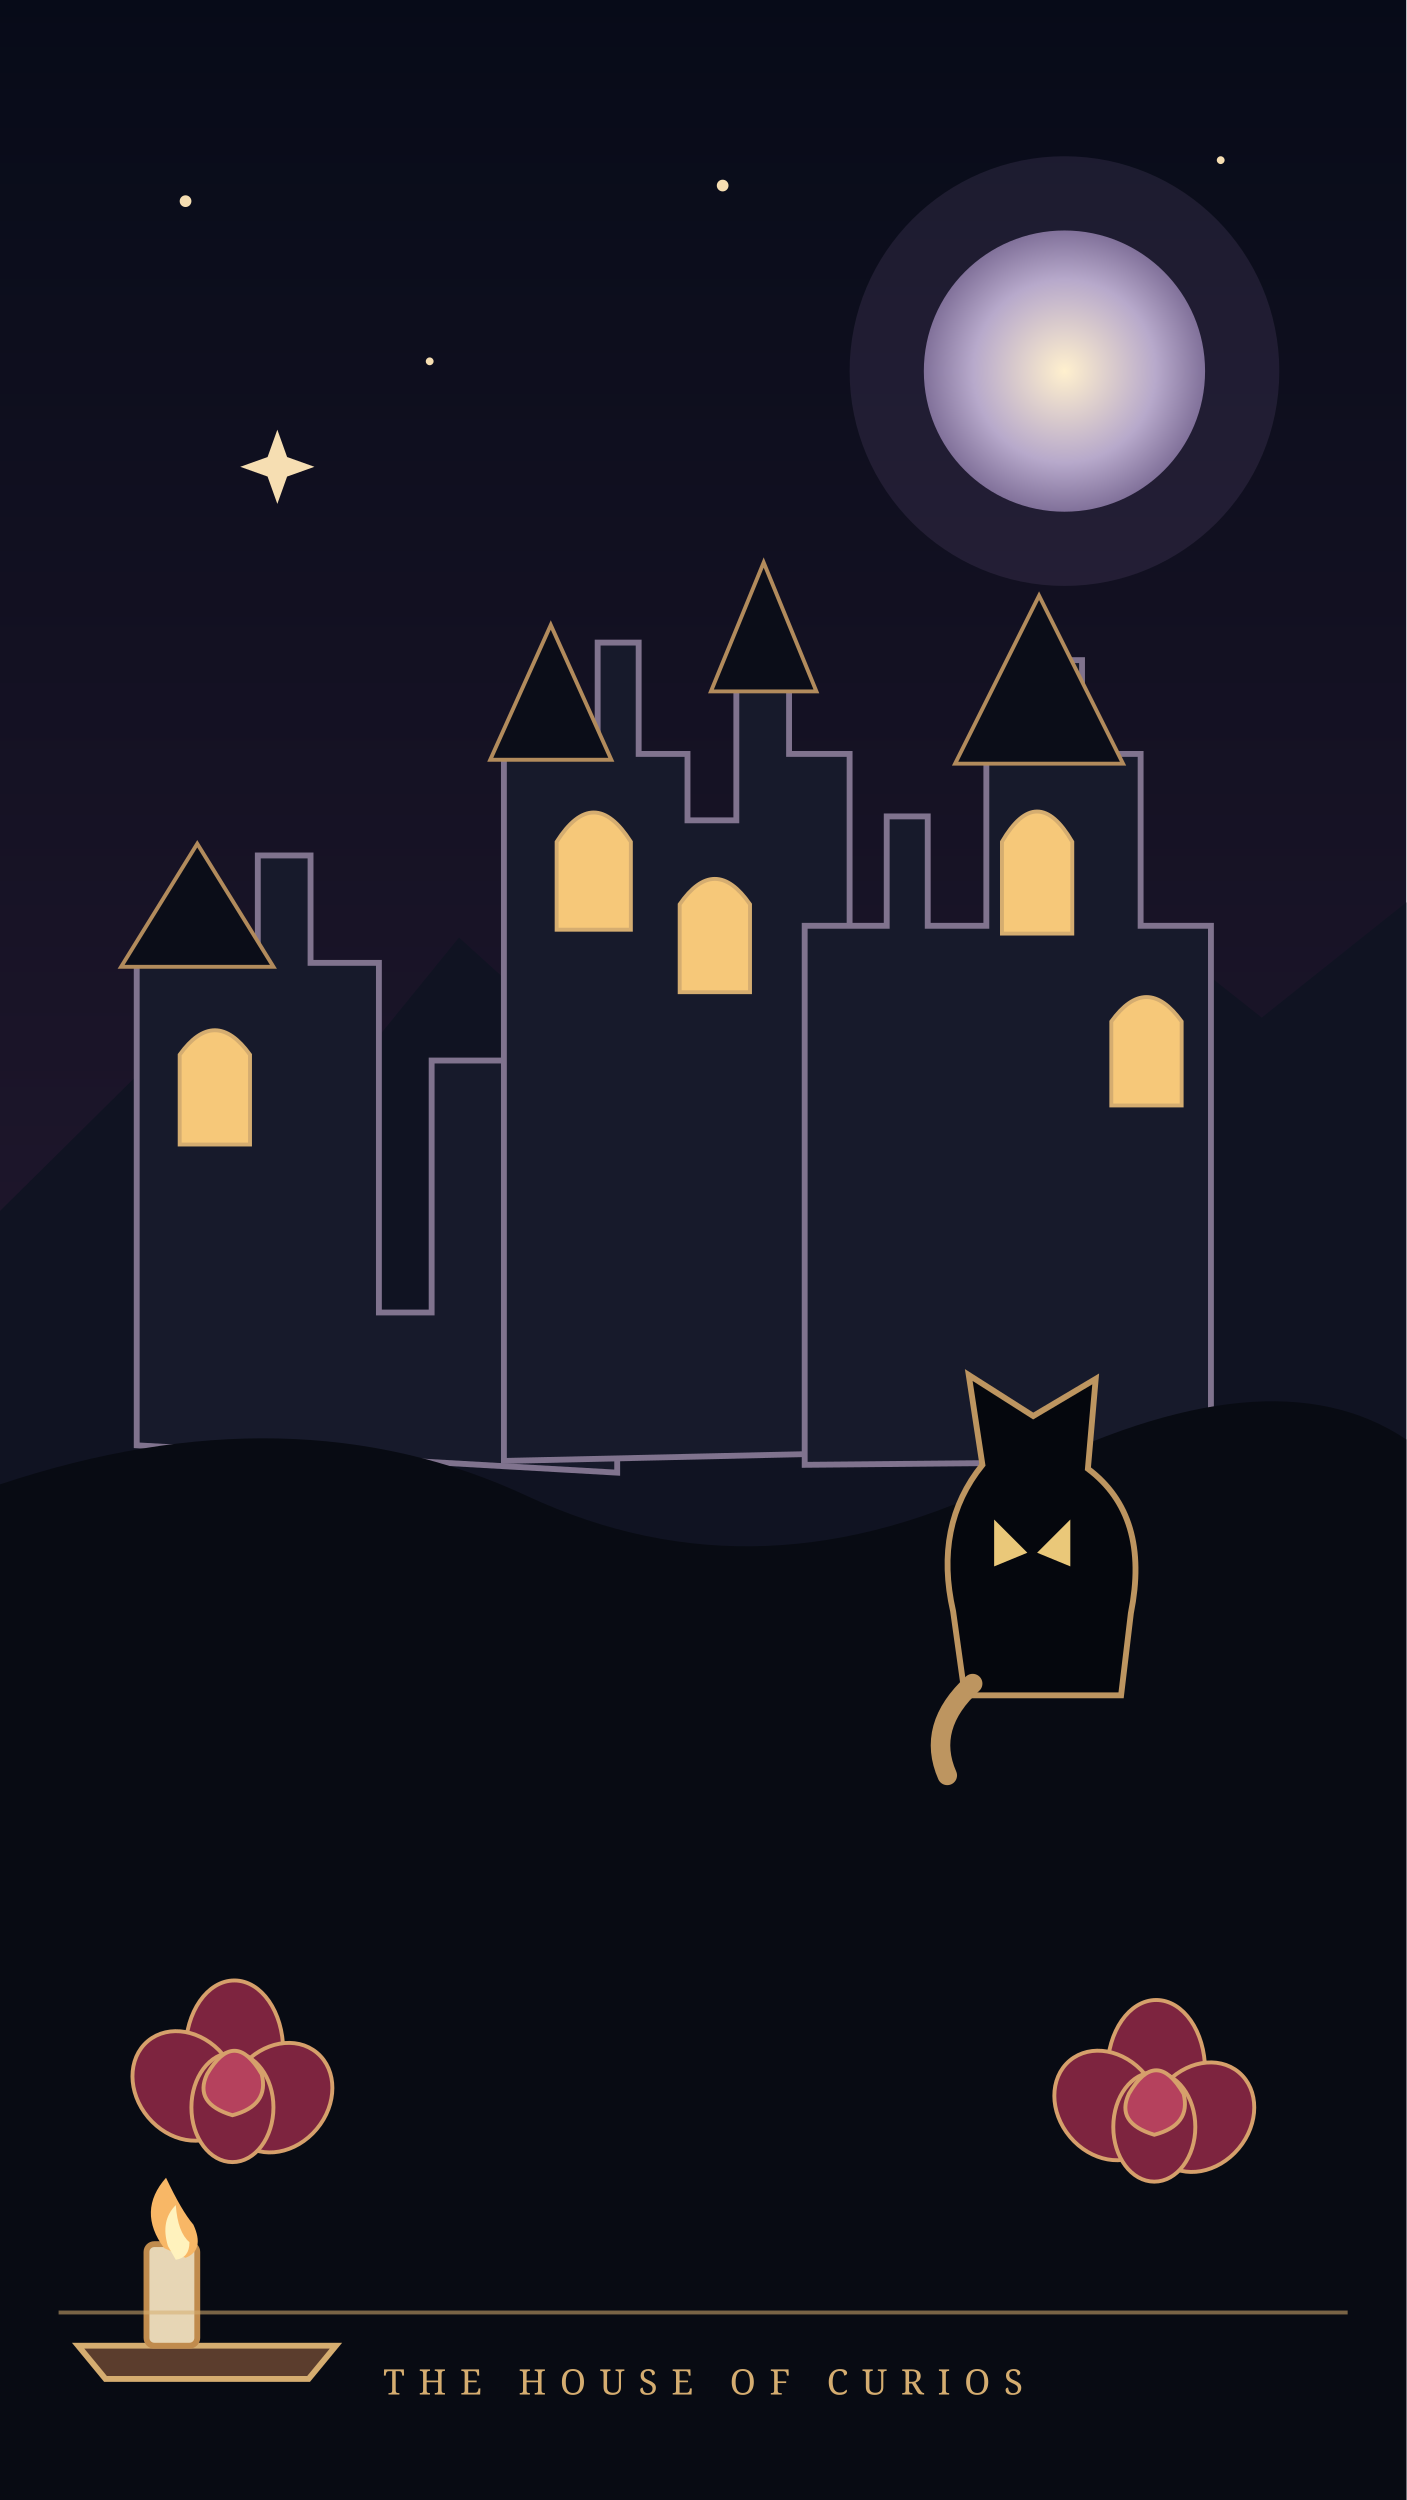
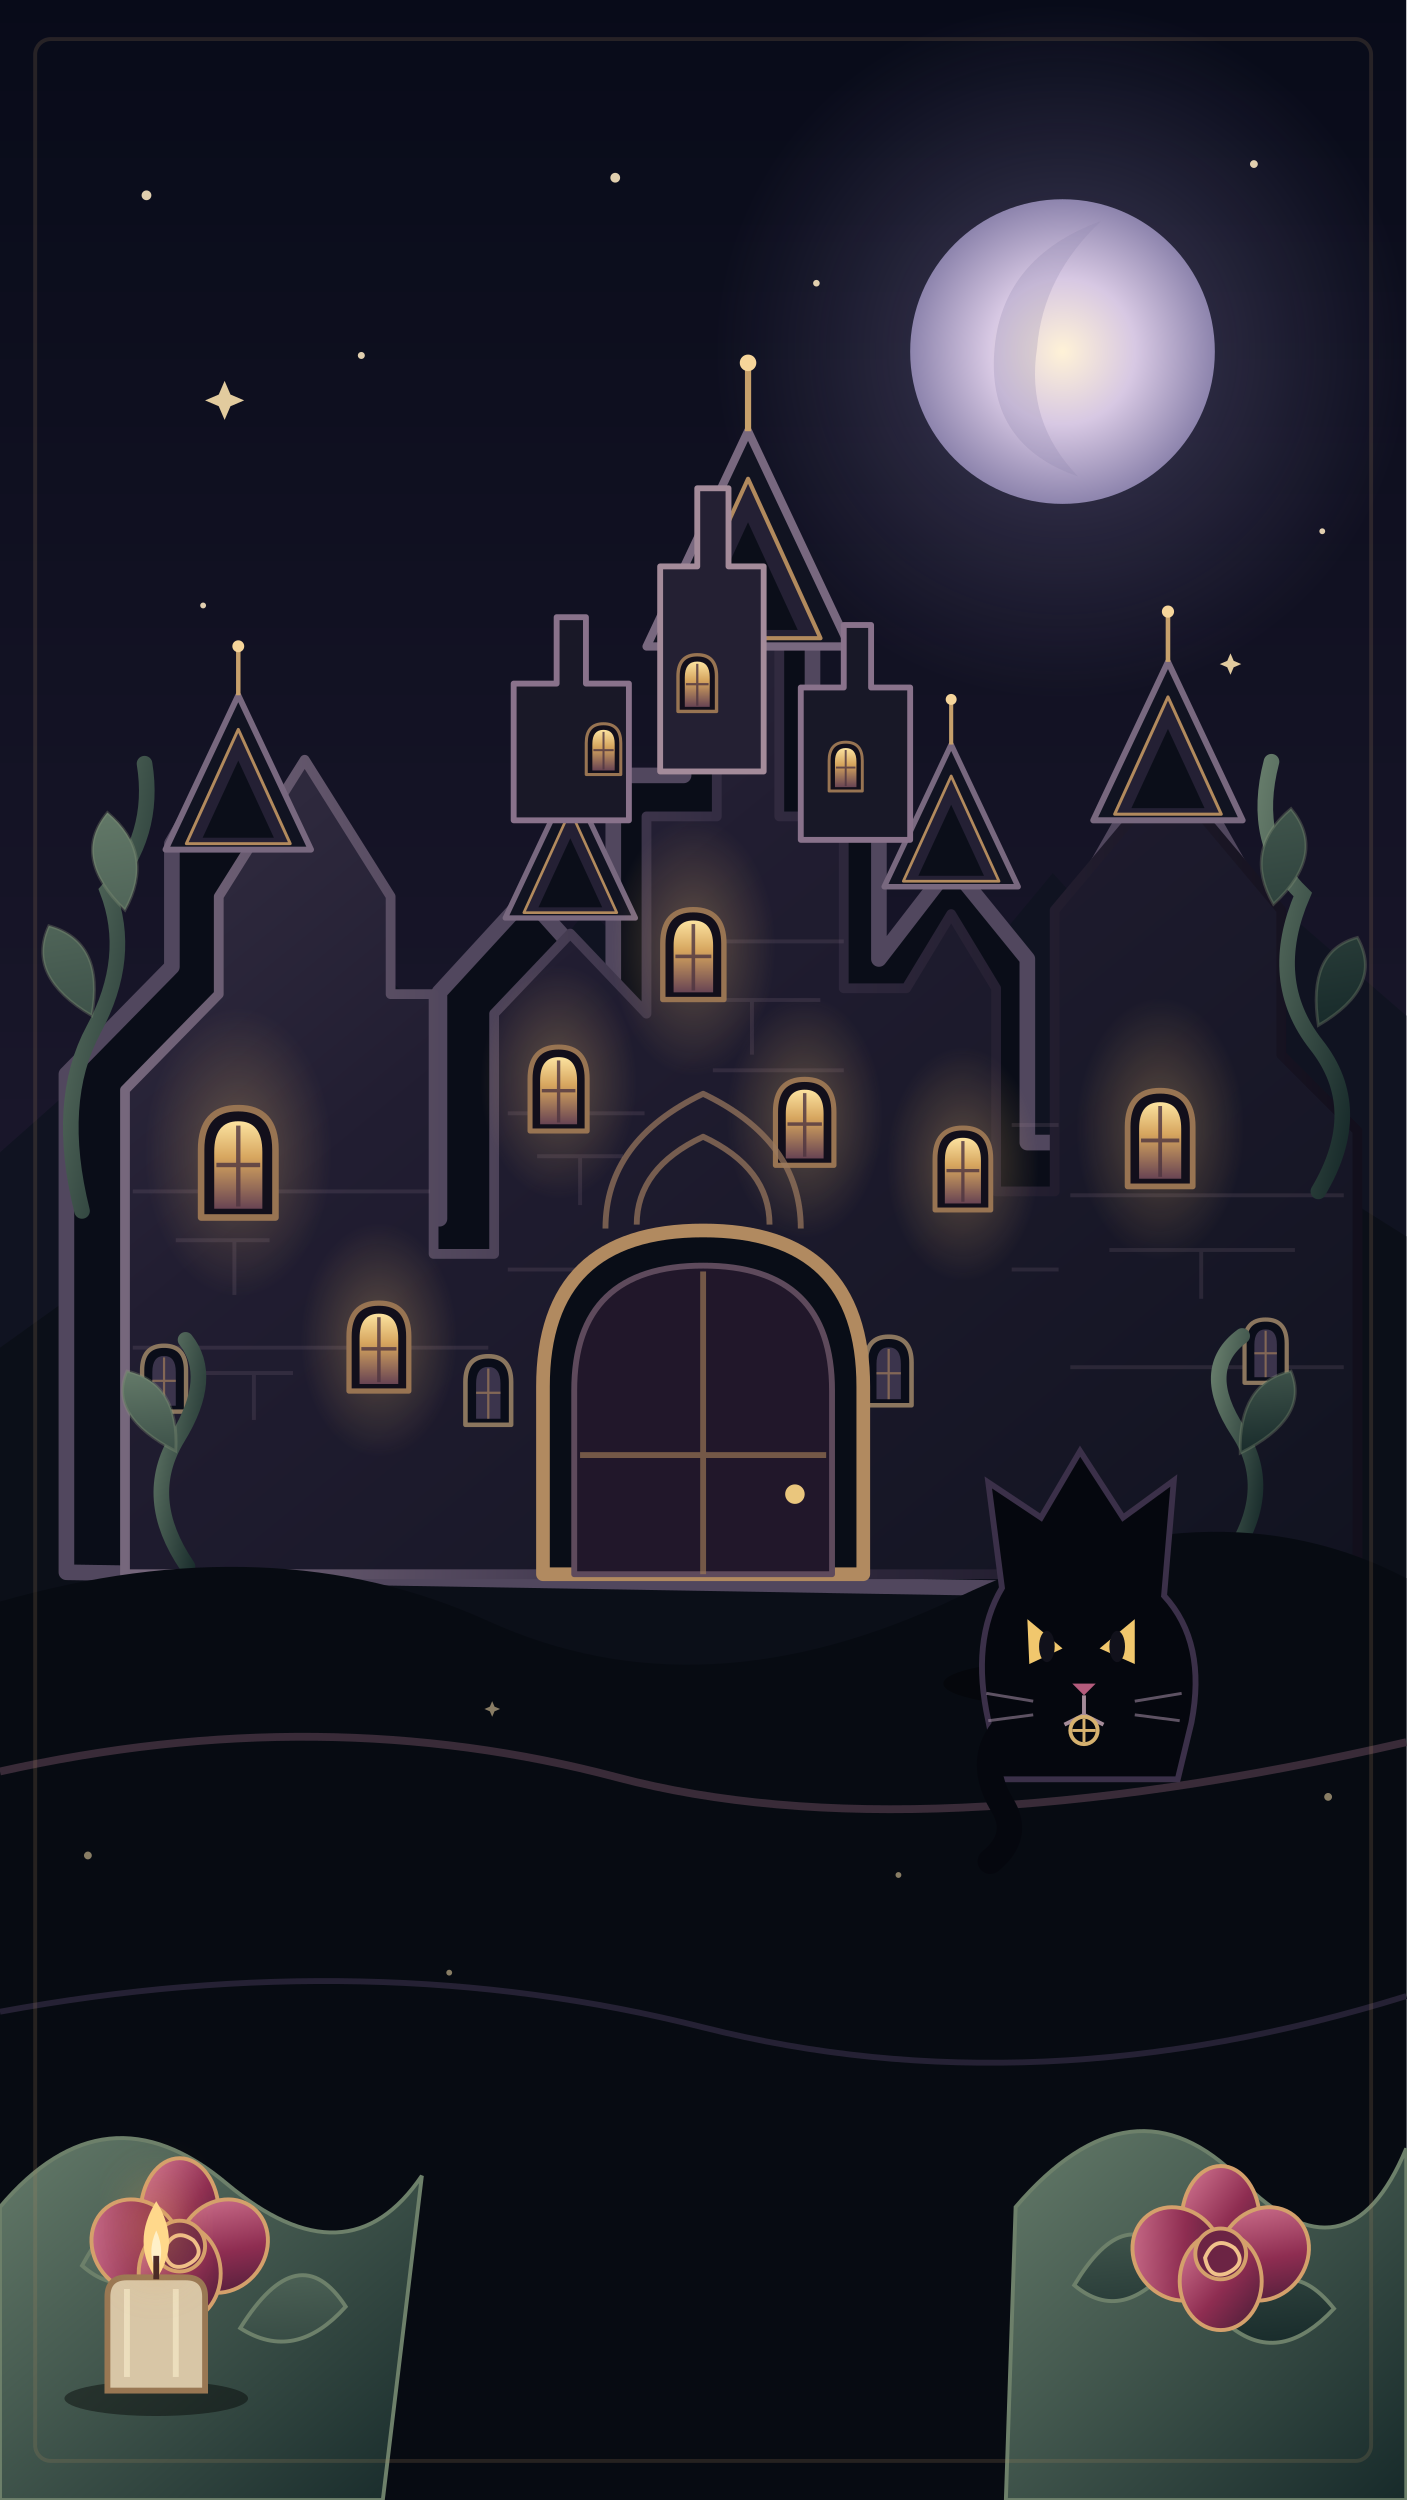
<svg xmlns="http://www.w3.org/2000/svg" width="720" height="1280" viewBox="0 0 720 1280">
  <defs>
-     <linearGradient id="s" x2="0" y2="1">
-       <stop stop-color="#070b18" />
-       <stop offset=".55" stop-color="#20172d" />
-       <stop offset="1" stop-color="#080a12" />
-     </linearGradient>
-     <radialGradient id="m">
-       <stop stop-color="#fff0ce" />
-       <stop offset=".65" stop-color="#b7a9cb" />
-       <stop offset="1" stop-color="#81719a" />
+     <linearGradient id="sky" x1="0" y1="0" x2="0" y2="1">
+       <stop stop-color="#080b19" />
+       <stop offset=".48" stop-color="#1a172b" />
+       <stop offset="1" stop-color="#090b13" />
+     </linearGradient>
+     <linearGradient id="stone" x1="0" y1="0" x2="1" y2="1">
+       <stop stop-color="#3a3448" />
+       <stop offset=".38" stop-color="#211d31" />
+       <stop offset="1" stop-color="#111320" />
+     </linearGradient>
+     <linearGradient id="stoneEdge" x1="0" y1="0" x2="1" y2="0">
+       <stop stop-color="#76677c" />
+       <stop offset=".48" stop-color="#342d43" />
+       <stop offset="1" stop-color="#120f1c" />
+     </linearGradient>
+     <linearGradient id="gold" x1="0" y1="0" x2="0" y2="1">
+       <stop stop-color="#f7dba0" />
+       <stop offset=".55" stop-color="#d3a76b" />
+       <stop offset="1" stop-color="#755039" />
+     </linearGradient>
+     <linearGradient id="window" x1="0" y1="0" x2="0" y2="1">
+       <stop stop-color="#fce3a0" />
+       <stop offset=".42" stop-color="#d6a55e" />
+       <stop offset="1" stop-color="#684453" />
+     </linearGradient>
+     <radialGradient id="moon">
+       <stop stop-color="#fff2d7" />
+       <stop offset=".48" stop-color="#d7c8e3" />
+       <stop offset="1" stop-color="#8d84ad" />
    </radialGradient>
-     <linearGradient id="g" x2="0" y2="1">
-       <stop stop-color="#f7d99c" />
-       <stop offset="1" stop-color="#93603a" />
-     </linearGradient>
+     <radialGradient id="moonHalo">
+       <stop stop-color="#a59acb" stop-opacity=".36" />
+       <stop offset="1" stop-color="#8275a8" stop-opacity="0" />
+     </radialGradient>
+     <radialGradient id="windowGlow">
+       <stop stop-color="#f7c875" stop-opacity=".30" />
+       <stop offset="1" stop-color="#e9b56e" stop-opacity="0" />
+     </radialGradient>
+     <linearGradient id="rose" x1="0" y1="0" x2="1" y2="1">
+       <stop stop-color="#d77b96" />
+       <stop offset=".55" stop-color="#8e2d51" />
+       <stop offset="1" stop-color="#431b35" />
+     </linearGradient>
+     <linearGradient id="leaf" x1="0" y1="0" x2="1" y2="1">
+       <stop stop-color="#647a69" />
+       <stop offset="1" stop-color="#172a2a" />
+     </linearGradient>
+     <filter id="softGlow" x="-80%" y="-80%" width="260%" height="260%">
+       <feGaussianBlur stdDeviation="12" />
+     </filter>
+     <g id="litWindow">
+       <path d="M-17 28V-3Q-17-22 0-22Q17-22 17-3V28Z" fill="#120f1b" stroke="#987452" stroke-width="3" />
+       <path d="M-11 24V-2Q-11-16 0-16Q11-16 11-2V24Z" fill="url(#window)" />
+       <path d="M0-14V23M-10 4H10" stroke="#4e3440" stroke-width="2" opacity=".8" />
+     </g>
+     <g id="darkWindow">
+       <path d="M-15 25V-3Q-15-20 0-20Q15-20 15-3V25Z" fill="#0a0d19" stroke="#8b765e" stroke-width="3" />
+       <path d="M-8 21V-2Q-8-13 0-13Q8-13 8-2V21Z" fill="#3b344c" />
+       <path d="M0-12V21M-8 4H8" stroke="#a17d5a" stroke-width="1.5" opacity=".7" />
+     </g>
+     <g id="spire">
+       <path d="M-49 0 0-104 49 0Z" fill="#111321" stroke="#78687f" stroke-width="4" />
+       <path d="M-35-4 0-81 35-4Z" fill="#242034" stroke="#b28a5d" stroke-width="2" />
+       <path d="M0-104V-137" stroke="#c7a06b" stroke-width="3" />
+       <circle cy="-137" r="4" fill="#f6d59a" />
+       <path d="M-24-8 0-60 24-8Z" fill="#0b0e19" />
+     </g>
+     <g id="star">
+       <path d="M0-10 3-3 10 0 3 3 0 10-3 3-10 0-3-3Z" fill="#f4dba9" />
+     </g>
  </defs>
-   <rect width="720" height="1280" fill="url(#s)" />
-   <circle cx="545" cy="190" r="110" fill="#74608e" opacity=".18" />
-   <circle cx="545" cy="190" r="72" fill="url(#m)" />
-   <g fill="#f6deb2">
-     <circle cx="95" cy="103" r="3" />
-     <circle cx="220" cy="185" r="2" />
-     <circle cx="370" cy="95" r="3" />
-     <circle cx="625" cy="82" r="2" />
-     <path d="M142 220l5 14 14 5-14 5-5 14-5-14-14-5 14-5z" />
-   </g>
-   <path d="M0 620 95 526 170 560 235 480 310 548 398 465 476 536 560 453 646 521 720 462V1280H0Z" fill="#101322" />
-   <g fill="#171a2b" stroke="#80738e" stroke-width="3">
-     <path d="M70 740V493H132V438H159V493H194V672H221V543H258V493H287V543H316V754Z" />
-     <path d="M258 748V386H306V329H327V386H352V420H377V352H404V386H435V744Z" />
-     <path d="M412 750V474H454V418H475V474H505V386H534V338H554V386H584V474H620V748Z" />
-   </g>
-   <g fill="#0b0d18" stroke="#b28b5c" stroke-width="2">
-     <path d="M62 495 101 432 140 495Z" />
-     <path d="M251 389 282 320 313 389Z" />
-     <path d="M364 354 391 288 418 354Z" />
-     <path d="M489 391 532 305 575 391Z" />
-   </g>
-   <g fill="#f6c879" stroke="#d5ad70" stroke-width="2">
-     <path d="M92 540Q110 515 128 540V586H92Z" />
-     <path d="M285 431Q304 401 323 431V476H285Z" />
-     <path d="M348 463Q366 437 384 463V508H348Z" />
-     <path d="M513 431Q531 400 549 431V478H513Z" />
-     <path d="M569 523Q587 498 605 523V566H569Z" />
-   </g>
-   <path d="M0 760Q150 710 270 766T520 756T720 737V1280H0Z" fill="#080b13" />
-   <g transform="translate(478 680)" fill="#05070d" stroke="#bd9560" stroke-width="3">
-     <path d="M25 70 18 24 51 45 83 26 79 72Q111 96 101 146L96 188H16L10 145Q0 101 25 70Z" />
-     <path d="M20 182Q-4 204 7 229" fill="none" stroke-width="10" stroke-linecap="round" />
-     <path d="M31 98 48 115 31 122ZM70 98 53 115 70 122Z" fill="#eac879" stroke="none" />
-   </g>
-   <g fill="#7d243f" stroke="#d6a06b" stroke-width="2">
-     <g transform="translate(80 1020)">
-       <ellipse cx="40" cy="30" rx="25" ry="36" />
-       <ellipse cx="15" cy="48" rx="25" ry="30" transform="rotate(-40 15 48)" />
-       <ellipse cx="63" cy="54" rx="25" ry="30" transform="rotate(40 63 54)" />
-       <ellipse cx="39" cy="59" rx="21" ry="28" />
-       <path d="M26 42Q40 18 54 42Q58 58 39 63Q19 57 26 42Z" fill="#b5415d" />
-     </g>
-     <g transform="translate(552 1030)">
-       <ellipse cx="40" cy="30" rx="25" ry="36" />
-       <ellipse cx="15" cy="48" rx="25" ry="30" transform="rotate(-40 15 48)" />
-       <ellipse cx="63" cy="54" rx="25" ry="30" transform="rotate(40 63 54)" />
-       <ellipse cx="39" cy="59" rx="21" ry="28" />
-       <path d="M26 42Q40 18 54 42Q58 58 39 63Q19 57 26 42Z" fill="#b5415d" />
-     </g>
-   </g>
-   <g transform="translate(40 1115)">
-     <path d="M0 86H132L118 103H14Z" fill="#5b3d2d" stroke="#d5ad70" stroke-width="3" />
-     <rect x="35" y="34" width="26" height="52" rx="4" fill="#e7d6b5" stroke="#c08b4d" stroke-width="3" />
-     <path d="M44 36Q30 17 45 0Q53 17 59 24Q65 37 55 41Z" fill="#f8b766" />
-     <path d="M46 35Q42 22 50 14Q51 28 57 33Q57 41 50 42Z" fill="#fff2bd" />
-   </g>
-   <path d="M30 1184H690" stroke="#d5ad70" stroke-opacity=".55" stroke-width="2" />
-   <text x="360" y="1226" fill="#d5ad70" font-family="serif" font-size="18" text-anchor="middle" letter-spacing="7">THE HOUSE OF CURIOS</text>
+   <rect width="720" height="1280" fill="url(#sky)" />
+   <circle cx="544" cy="180" r="178" fill="url(#moonHalo)" />
+   <circle cx="544" cy="180" r="78" fill="url(#moon)" />
+   <path d="M564 113Q512 132 509 181Q506 228 552 244Q525 216 531 178Q534 141 564 113Z" fill="#8d82aa" opacity=".25" />
+   <g fill="#f3dfbb" opacity=".92">
+     <circle cx="75" cy="100" r="2.5" />
+     <circle cx="185" cy="182" r="1.8" />
+     <circle cx="315" cy="91" r="2.5" />
+     <circle cx="418" cy="145" r="1.7" />
+     <circle cx="642" cy="84" r="2" />
+     <circle cx="677" cy="272" r="1.5" />
+     <circle cx="104" cy="310" r="1.5" />
+     <circle cx="372" cy="254" r="1.8" />
+     <use href="#star" x="115" y="205" />
+     <use href="#star" x="630" y="340" transform="translate(630 340) scale(.55) translate(-630 -340)" />
+   </g>
+   <path d="M0 590 70 528 126 550 182 486 242 540 301 465 359 524 419 456 476 523 539 447 600 514 660 468 720 520V1280H0Z" fill="#101321" />
+   <path d="M0 690 95 622 155 651 223 585 285 644 354 573 415 638 486 572 548 625 626 574 720 633V1280H0Z" fill="#0b0f18" />
+   <g stroke-linejoin="round">
+     <path d="M34 805V550L88 495V432L122 374 156 432V495H190V624H225V508L270 459 314 508V397H350V322L383 254 416 322V397H450V491L487 443 526 491V585H560V446L598 379 636 446V523L681 568V816Z" fill="#0a0d18" stroke="#51475e" stroke-width="8" />
+     <path d="M64 806V558L112 509V459L156 389 200 459V509H222V642H253V519L292 478 331 519V418H367V329L383 292 399 329V418H432V506H464L487 468 510 506V610H540V466L598 397 656 466V540L695 579V806Z" fill="url(#stone)" stroke="url(#stoneEdge)" stroke-width="5" />
+     <g fill="none" stroke="#a08a9a" stroke-opacity=".15" stroke-width="2">
+       <path d="M68 610H220M68 690H250M260 570H330M260 650H330M365 482H432M365 548H432M518 576H542M518 650H542M548 612H688M548 700H688" />
+       <path d="M90 635h48m-18 0v28m-22 40h52m-20 0v24M275 592h44m-22 0v25m55-105h68m-35 0v28M568 640h95m-48 0v25" />
+     </g>
+     <use href="#spire" transform="translate(122 435) scale(.76)" />
+     <use href="#spire" transform="translate(292 470) scale(.68)" />
+     <use href="#spire" transform="translate(383 331) scale(1.06)" />
+     <use href="#spire" transform="translate(487 454) scale(.70)" />
+     <use href="#spire" transform="translate(598 420) scale(.78)" />
+     <path d="M263 420V350H285V316H300V350H322V420Z" fill="#191827" stroke="#89728b" stroke-width="3" />
+     <path d="M338 395V290H357V250H373V290H391V395Z" fill="#242033" stroke="#a48b9a" stroke-width="3" />
+     <path d="M410 430V352H432V320H446V352H466V430Z" fill="#181827" stroke="#89728b" stroke-width="3" />
+     <g>
+       <ellipse cx="122" cy="590" rx="48" ry="74" fill="url(#windowGlow)" />
+       <use href="#litWindow" transform="translate(122 592) scale(1.12)" />
+       <ellipse cx="194" cy="686" rx="40" ry="60" fill="url(#windowGlow)" />
+       <use href="#litWindow" transform="translate(194 687) scale(.9)" />
+       <ellipse cx="286" cy="554" rx="40" ry="60" fill="url(#windowGlow)" />
+       <use href="#litWindow" transform="translate(286 555) scale(.86)" />
+       <ellipse cx="355" cy="485" rx="42" ry="66" fill="url(#windowGlow)" />
+       <use href="#litWindow" transform="translate(355 486) scale(.92)" />
+       <ellipse cx="412" cy="572" rx="40" ry="62" fill="url(#windowGlow)" />
+       <use href="#litWindow" transform="translate(412 572) scale(.88)" />
+       <ellipse cx="493" cy="596" rx="39" ry="60" fill="url(#windowGlow)" />
+       <use href="#litWindow" transform="translate(493 596) scale(.84)" />
+       <ellipse cx="594" cy="578" rx="43" ry="67" fill="url(#windowGlow)" />
+       <use href="#litWindow" transform="translate(594 580) scale(.98)" />
+       <use href="#darkWindow" transform="translate(84 704) scale(.75)" />
+       <use href="#darkWindow" transform="translate(250 710) scale(.78)" />
+       <use href="#darkWindow" transform="translate(455 700) scale(.78)" />
+       <use href="#darkWindow" transform="translate(648 690) scale(.72)" />
+       <use href="#litWindow" transform="translate(309 382) scale(.52)" />
+       <use href="#litWindow" transform="translate(357 348) scale(.58)" />
+       <use href="#litWindow" transform="translate(433 391) scale(.50)" />
+     </g>
+     <path d="M278 806V710Q278 630 360 630Q442 630 442 710V806Z" fill="#090d17" stroke="#b18a60" stroke-width="7" />
+     <path d="M294 806V712Q294 648 360 648Q426 648 426 712V806Z" fill="#21172a" stroke="#5e4a5c" stroke-width="3" />
+     <path d="M360 651V806M297 745H423" stroke="#9b7755" stroke-width="3" opacity=".68" />
+     <circle cx="407" cy="765" r="5" fill="#eac67d" />
+     <path d="M310 629Q310 584 360 560Q410 584 410 629M326 627Q326 598 360 582Q394 598 394 627" fill="none" stroke="#9b795e" stroke-width="3" opacity=".7" />
+   </g>
+   <g fill="none" stroke="url(#leaf)" stroke-width="8" stroke-linecap="round">
+     <path d="M42 620Q28 564 48 527T55 456Q80 428 74 391" />
+     <path d="M675 610Q700 568 674 535T667 458Q640 432 651 390" />
+     <path d="M96 802Q72 767 91 736T95 686" />
+     <path d="M626 803Q655 765 634 733T636 684" />
+   </g>
+   <g fill="url(#leaf)" stroke="#8d9b7d" stroke-opacity=".3" stroke-width="1.5">
+     <path d="M47 520Q13 500 25 474Q54 482 47 520ZM64 466Q36 439 55 416Q80 437 64 466ZM675 525Q709 505 695 480Q669 487 675 525ZM652 463Q680 437 661 414Q636 435 652 463Z" />
+     <path d="M90 743Q55 725 65 702Q92 708 90 743ZM635 744Q671 726 661 702Q634 708 635 744Z" />
+   </g>
+   <path d="M0 820Q140 780 250 830T490 818T720 808V1280H0Z" fill="#070b12" />
+   <path d="M0 907Q165 870 316 910T720 892" fill="none" stroke="#4e3948" stroke-width="4" opacity=".7" />
+   <path d="M0 1030Q190 995 360 1038T720 1022" fill="none" stroke="#252134" stroke-width="3" />
+   <g transform="translate(505 735)">
+     <ellipse cx="40" cy="127" rx="62" ry="12" fill="#000" opacity=".35" />
+     <path d="M8 78 1 24 28 42 48 8 70 42 96 23 91 82Q113 106 105 147L98 176H7L1 146Q-8 105 8 78Z" fill="#05070e" stroke="#3b3049" stroke-width="3" />
+     <path d="M16 143Q-8 162 8 189Q18 205 2 218" fill="none" stroke="#05070e" stroke-width="13" stroke-linecap="round" />
+     <path d="M21 94 39 109 22 117ZM76 94 58 109 76 117Z" fill="#f1c76d" />
+     <ellipse cx="31" cy="108" rx="4" ry="8" fill="#11111b" />
+     <ellipse cx="67" cy="108" rx="4" ry="8" fill="#11111b" />
+     <path d="M44 127 50 133 56 127Z" fill="#b55c7d" />
+     <path d="M50 133v10m0 0-10 5m10-5 10 5" fill="none" stroke="#a58b99" stroke-width="2" />
+     <path d="M24 136 0 132M24 143 1 146M76 136l24-4M76 143l23 3" stroke="#8d7b91" stroke-width="1.5" opacity=".65" />
+     <circle cx="50" cy="151" r="7" fill="none" stroke="#d6b16f" stroke-width="2" />
+     <path d="M50 145v12m-6-6h12" stroke="#d6b16f" stroke-width="1.5" />
+   </g>
+   <g fill="url(#leaf)" stroke="#6d806a" stroke-width="2">
+     <path d="M0 1130Q54 1066 116 1118T216 1114L196 1280H0Z" />
+     <path d="M520 1130Q580 1060 635 1116T720 1100V1280H515Z" />
+     <path d="M42 1160Q67 1114 89 1148Q67 1182 42 1160ZM123 1192Q153 1144 177 1181Q151 1210 123 1192ZM550 1170Q577 1125 601 1158Q575 1191 550 1170ZM631 1192Q656 1148 683 1182Q656 1211 631 1192Z" />
+   </g>
+   <g fill="url(#rose)" stroke="#d4a06b" stroke-width="2">
+     <g transform="translate(92 1150)">
+       <ellipse cx="0" cy="-17" rx="20" ry="28" />
+       <ellipse cx="-22" cy="0" rx="22" ry="25" transform="rotate(-38 -22 0)" />
+       <ellipse cx="22" cy="0" rx="22" ry="25" transform="rotate(38 22 0)" />
+       <ellipse cx="0" cy="14" rx="21" ry="25" />
+       <circle r="13" fill="#6c2444" />
+       <path d="M-8 2Q-3-10 7-3Q14 5 3 10Q-6 13-8 2Z" fill="none" stroke="#f0c18b" stroke-width="2" />
+     </g>
+     <g transform="translate(625 1154)">
+       <ellipse cx="0" cy="-17" rx="20" ry="28" />
+       <ellipse cx="-22" cy="0" rx="22" ry="25" transform="rotate(-38 -22 0)" />
+       <ellipse cx="22" cy="0" rx="22" ry="25" transform="rotate(38 22 0)" />
+       <ellipse cx="0" cy="14" rx="21" ry="25" />
+       <circle r="13" fill="#6c2444" />
+       <path d="M-8 2Q-3-10 7-3Q14 5 3 10Q-6 13-8 2Z" fill="none" stroke="#f0c18b" stroke-width="2" />
+     </g>
+   </g>
+   <g transform="translate(80 1158)">
+     <ellipse cx="0" cy="70" rx="47" ry="9" fill="#000" opacity=".42" />
+     <path d="M-25 66V18Q-25 8-15 8H15Q25 8 25 18V66Z" fill="#d8c6a6" stroke="#997753" stroke-width="3" />
+     <path d="M-15 14V59M10 14V59" stroke="#f5e8c8" stroke-width="3" opacity=".7" />
+     <path d="M0 9Q-22-16 0-44Q22-17 0 9Z" fill="#eaa85c" opacity=".45" filter="url(#softGlow)" />
+     <path d="M0 9Q-13-10 0-31Q13-10 0 9Z" fill="#ffd88b" />
+     <path d="M0 5Q-5-5 0-16Q5-5 0 5Z" fill="#fff0c8" />
+     <path d="M0 9V-3" stroke="#4c2b26" stroke-width="3" />
+   </g>
+   <rect x="18" y="20" width="684" height="1240" rx="8" fill="none" stroke="#b38c60" stroke-opacity=".18" stroke-width="2" />
+   <g fill="#f3dba8" opacity=".55">
+     <circle cx="45" cy="950" r="2" />
+     <circle cx="680" cy="920" r="2" />
+     <circle cx="230" cy="1010" r="1.5" />
+     <circle cx="460" cy="960" r="1.5" />
+     <use href="#star" x="252" y="875" transform="translate(252 875) scale(.4) translate(-252 -875)" />
+   </g>
</svg>
